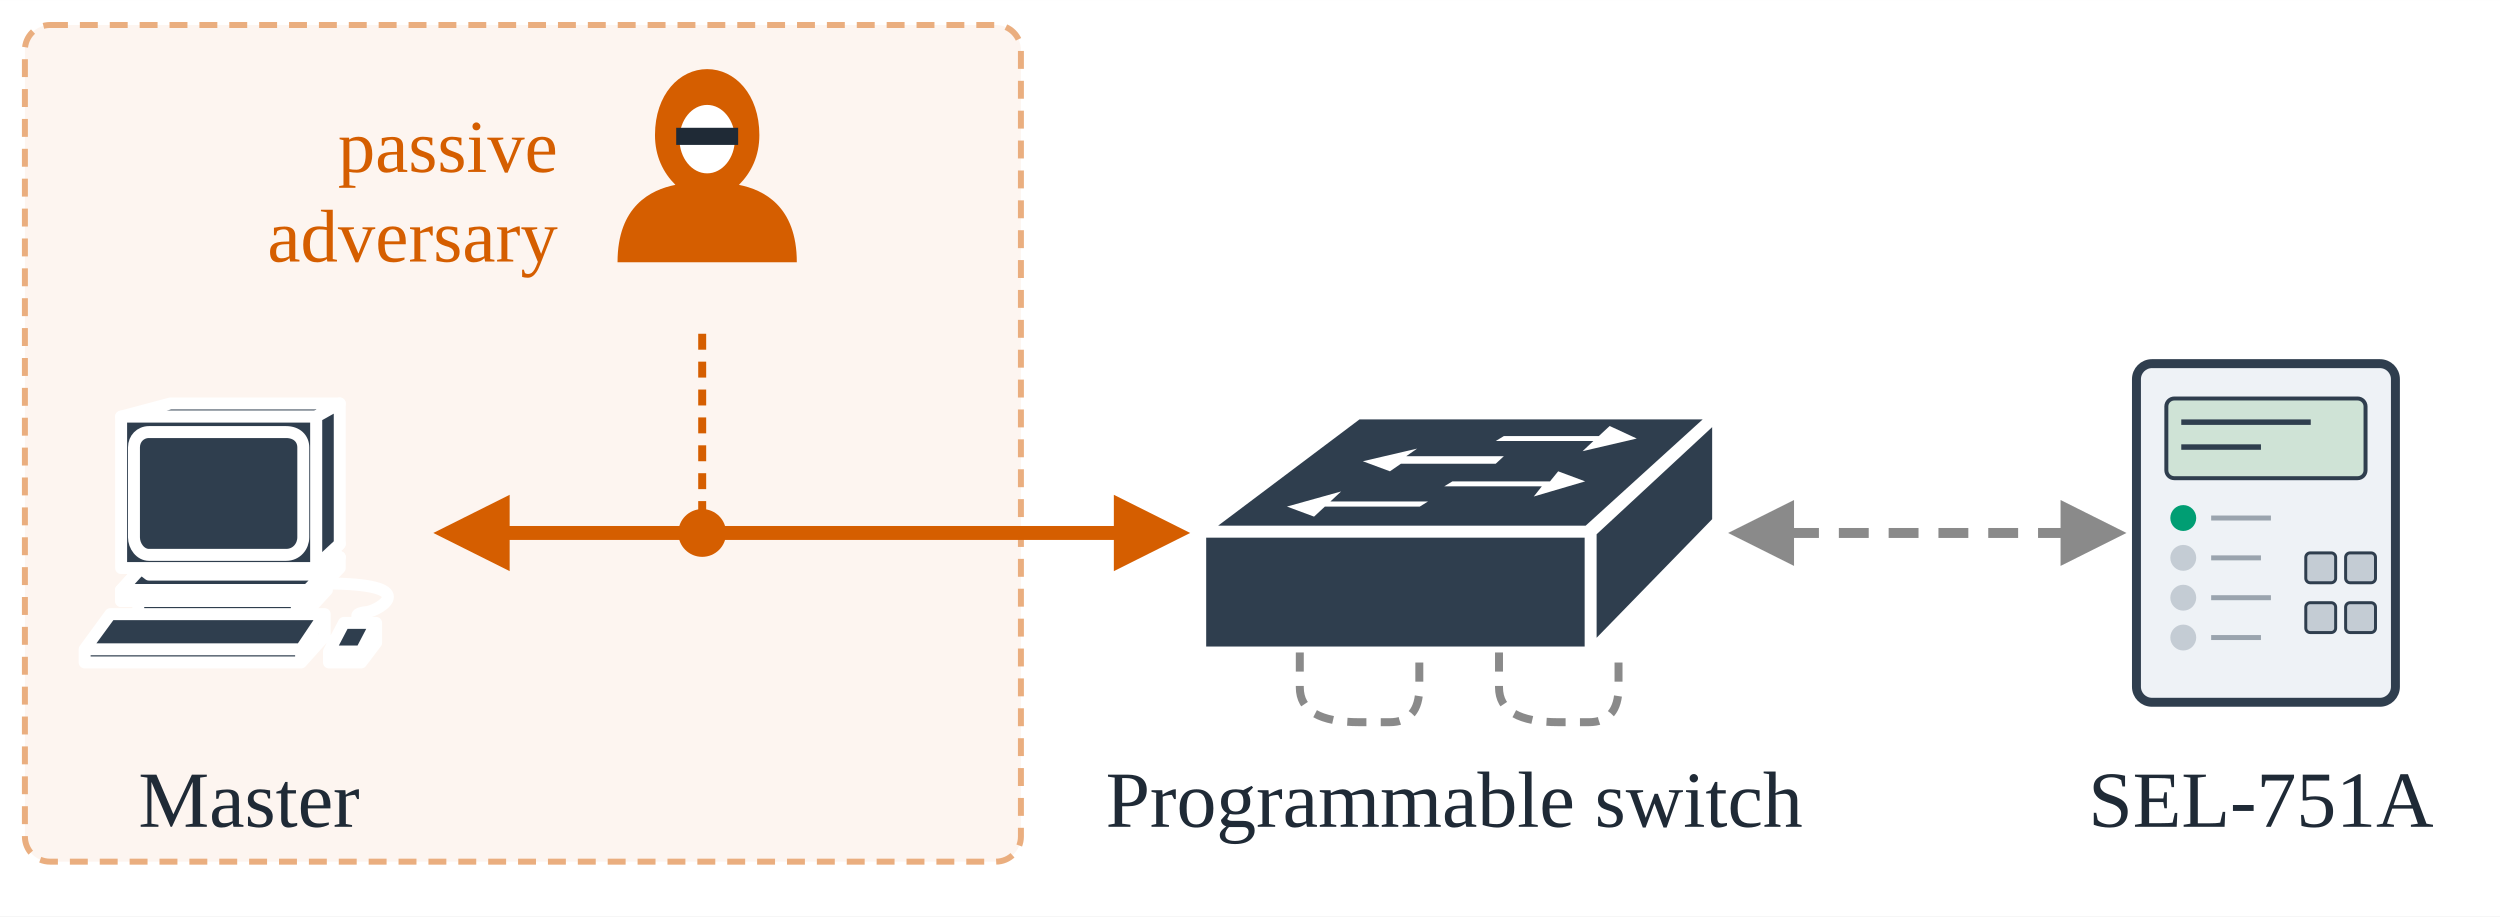
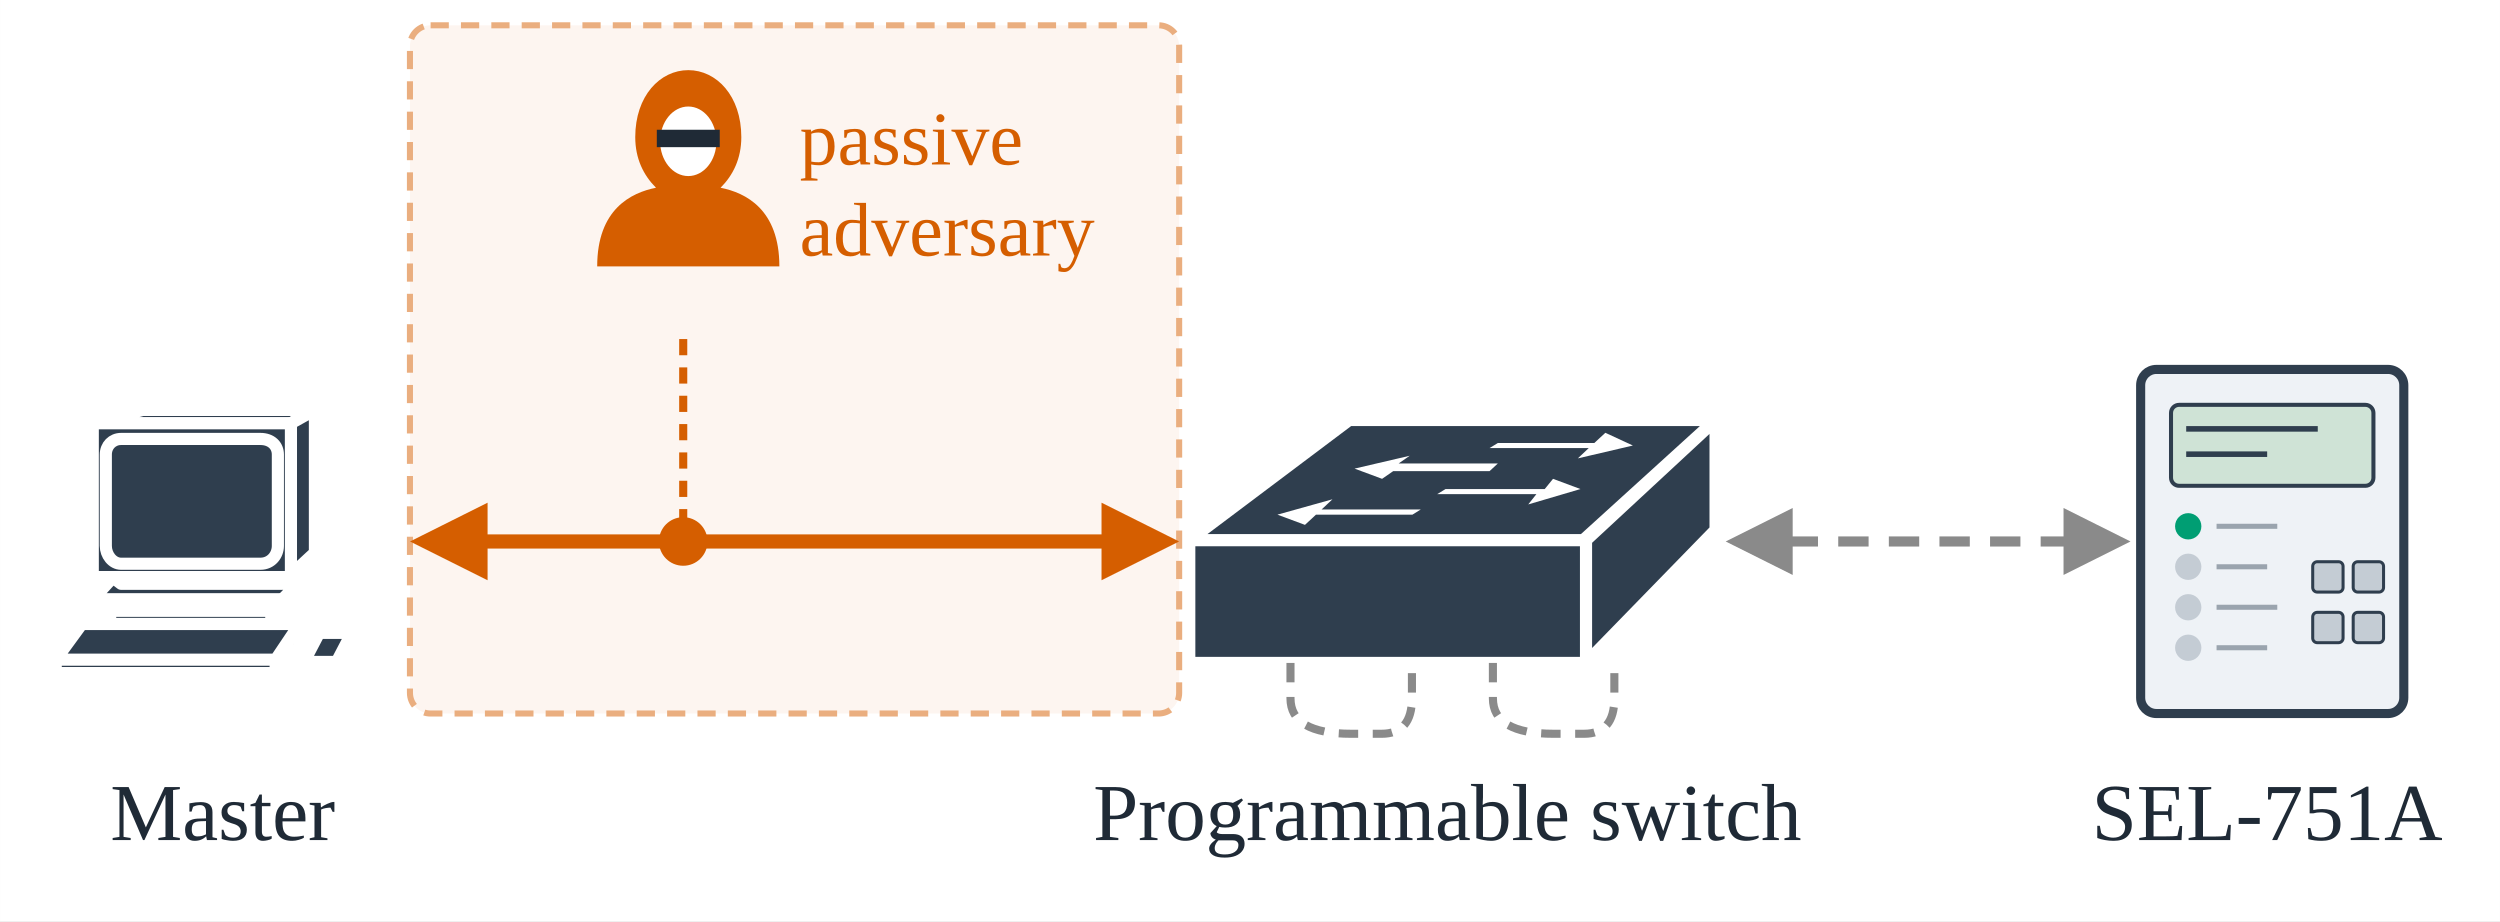
- <svg xmlns="http://www.w3.org/2000/svg" viewBox="0 0 251 92" width="3.486in" height="1.278in" role="img" aria-labelledby="obs-title obs-desc">
-   <rect width="251" height="92" fill="#ffffff" />
+ <svg xmlns="http://www.w3.org/2000/svg" viewBox="0 0 247 91" width="3.431in" height="1.264in" role="img" aria-labelledby="obs-title obs-desc">
+   <rect width="247" height="91" fill="#ffffff" />
  <defs />
  <g>
    <g data-cell-id="0">
      <g data-cell-id="1">
        <g data-cell-id="c2">
          <g transform="translate(0.5,0.5)">
-             <rect x="2" y="2" width="100" height="84" rx="2.52" ry="2.52" fill="#fdf5f0" stroke="#eaae7f" stroke-width="0.6" stroke-dasharray="1.8 1.2" pointer-events="all" />
+             <rect x="40" y="2" width="76" height="68" rx="2.04" ry="2.04" fill="#fdf5f0" stroke="#eaae7f" stroke-width="0.6" stroke-dasharray="1.8 1.2" pointer-events="all" />
          </g>
        </g>
        <g data-cell-id="c3">
          <g transform="translate(0.5,0.5)">
-             <rect x="8" y="40" width="34" height="26" fill="none" stroke="none" pointer-events="all" />
-             <path d="M 35.76 62.25 C 36.19 61.81 34.25 61.15 36.4 60.93 C 37.69 60.71 42 58.07 32.1 58.07" fill="none" stroke="#ffffff" stroke-width="1.2" stroke-miterlimit="10" pointer-events="all" />
-             <path d="M 13.38 61.59 L 13.38 59.17 L 29.3 59.17 L 29.3 61.59 Z M 29.3 61.59 L 29.3 59.17 L 32.32 55.86 L 32.32 58.29 Z M 13.38 62.03 L 13.38 59.17 L 29.3 59.17 L 29.3 62.03 Z M 29.3 62.03 L 29.3 59.17 L 32.32 55.86 L 32.32 58.73 Z M 33.61 55.43 L 31.24 58.73 L 11.66 58.73 L 14.67 55.43 Z M 11.66 59.83 L 11.66 58.73 L 30.38 58.73 L 30.38 59.83 Z" fill="#2f3e4e" stroke="#ffffff" stroke-width="1.2" stroke-linejoin="round" stroke-miterlimit="10" pointer-events="all" />
-             <path d="M 33.61 55.43 L 31.24 58.73 L 11.66 58.73 L 14.67 55.43 Z" fill="#2f3e4e" stroke="#ffffff" stroke-width="1.2" stroke-linejoin="round" stroke-miterlimit="10" pointer-events="all" />
-             <path d="M 11.66 59.83 L 11.66 58.73 L 30.38 58.73 L 30.38 59.83 Z" fill="#2f3e4e" stroke="#ffffff" stroke-width="1.2" stroke-linejoin="round" stroke-miterlimit="10" pointer-events="all" />
-             <path d="M 30.38 59.83 L 30.38 58.73 L 33.61 55.43 L 33.61 56.52 Z M 33.61 40 L 16.6 40 L 11.66 41.32 L 31.24 41.32 Z M 30.38 57.18 L 29.52 56.52 L 13.6 56.52 L 14.46 57.18 Z M 30.59 57.18 L 29.52 56.3 L 33.61 54.1 L 31.03 56.75 Z" fill="#2f3e4e" stroke="#ffffff" stroke-width="1.2" stroke-linejoin="round" stroke-miterlimit="10" pointer-events="all" />
-             <path d="M 31.24 41.32 L 31.24 56.3 L 33.61 54.1 L 33.61 40 L 31.24 41.32 Z" fill="#2f3e4e" stroke="#ffffff" stroke-width="1.2" stroke-linejoin="round" stroke-miterlimit="10" pointer-events="all" />
-             <path d="M 31.24 56.52 L 31.24 41.32 L 11.66 41.32 L 11.66 56.52 Z M 29.73 66 L 29.73 64.68 L 32.1 61.15 L 32.1 63.36 Z M 29.73 64.68 L 29.73 66 L 8 66 L 8 64.68 Z M 35.76 64.9 L 37.26 62.03 L 34.03 62.03 L 32.53 64.9 Z M 32.53 64.9 L 35.76 64.9 L 35.76 66 L 32.53 66 Z M 35.76 66 L 35.76 64.9 L 37.26 62.03 L 37.26 64.02 Z M 29.73 64.68 L 8 64.68 L 10.58 61.15 L 32.1 61.15 Z" fill="#2f3e4e" stroke="#ffffff" stroke-width="1.2" stroke-linejoin="round" stroke-miterlimit="10" pointer-events="all" />
-             <path d="M 14.46 42.87 C 28.22 42.87 28.22 42.87 28.22 42.87 C 29.3 42.87 29.95 43.53 29.95 44.41 C 29.95 53.44 29.95 53.44 29.95 53.44 C 29.95 54.32 29.3 55.2 28.22 55.2 C 14.46 55.2 14.46 55.2 14.46 55.2 C 13.6 55.2 12.95 54.32 12.95 53.44 C 12.95 44.41 12.95 44.41 12.95 44.41 C 12.95 43.53 13.6 42.87 14.46 42.87 Z" fill="none" stroke="#ffffff" stroke-width="1.2" stroke-linejoin="round" stroke-miterlimit="10" pointer-events="all" />
+             <rect x="5" y="40" width="34" height="26" fill="none" stroke="none" pointer-events="all" />
+             <path d="M 32.76 62.25 C 33.19 61.81 31.25 61.15 33.4 60.93 C 34.69 60.71 39 58.07 29.1 58.07" fill="none" stroke="#ffffff" stroke-width="1.2" stroke-miterlimit="10" pointer-events="all" />
+             <path d="M 10.38 61.59 L 10.38 59.17 L 26.3 59.17 L 26.3 61.59 Z M 26.3 61.59 L 26.3 59.17 L 29.32 55.86 L 29.32 58.29 Z M 10.38 62.03 L 10.38 59.17 L 26.3 59.17 L 26.3 62.03 Z M 26.3 62.03 L 26.3 59.17 L 29.32 55.86 L 29.32 58.73 Z M 30.61 55.43 L 28.24 58.73 L 8.66 58.73 L 11.67 55.43 Z M 8.66 59.83 L 8.66 58.73 L 27.38 58.73 L 27.38 59.83 Z" fill="#2f3e4e" stroke="#ffffff" stroke-width="1.2" stroke-linejoin="round" stroke-miterlimit="10" pointer-events="all" />
+             <path d="M 30.61 55.43 L 28.24 58.73 L 8.66 58.73 L 11.67 55.43 Z" fill="#2f3e4e" stroke="#ffffff" stroke-width="1.2" stroke-linejoin="round" stroke-miterlimit="10" pointer-events="all" />
+             <path d="M 8.66 59.83 L 8.66 58.73 L 27.38 58.73 L 27.38 59.83 Z" fill="#2f3e4e" stroke="#ffffff" stroke-width="1.2" stroke-linejoin="round" stroke-miterlimit="10" pointer-events="all" />
+             <path d="M 27.38 59.83 L 27.38 58.73 L 30.61 55.43 L 30.61 56.52 Z M 30.61 40 L 13.6 40 L 8.66 41.32 L 28.24 41.32 Z M 27.38 57.18 L 26.52 56.52 L 10.6 56.52 L 11.46 57.18 Z M 27.59 57.18 L 26.52 56.3 L 30.61 54.1 L 28.03 56.75 Z" fill="#2f3e4e" stroke="#ffffff" stroke-width="1.2" stroke-linejoin="round" stroke-miterlimit="10" pointer-events="all" />
+             <path d="M 28.24 41.32 L 28.24 56.3 L 30.61 54.1 L 30.61 40 L 28.24 41.32 Z" fill="#2f3e4e" stroke="#ffffff" stroke-width="1.2" stroke-linejoin="round" stroke-miterlimit="10" pointer-events="all" />
+             <path d="M 28.24 56.52 L 28.24 41.32 L 8.66 41.32 L 8.66 56.52 Z M 26.73 66 L 26.73 64.68 L 29.1 61.15 L 29.1 63.36 Z M 26.73 64.68 L 26.73 66 L 5 66 L 5 64.68 Z M 32.76 64.9 L 34.26 62.03 L 31.03 62.03 L 29.53 64.9 Z M 29.53 64.9 L 32.76 64.9 L 32.76 66 L 29.53 66 Z M 32.76 66 L 32.76 64.9 L 34.26 62.03 L 34.26 64.02 Z M 26.73 64.68 L 5 64.68 L 7.58 61.15 L 29.1 61.15 Z" fill="#2f3e4e" stroke="#ffffff" stroke-width="1.2" stroke-linejoin="round" stroke-miterlimit="10" pointer-events="all" />
+             <path d="M 11.46 42.87 C 25.22 42.87 25.22 42.87 25.22 42.87 C 26.3 42.87 26.95 43.53 26.95 44.41 C 26.95 53.44 26.95 53.44 26.95 53.44 C 26.95 54.32 26.3 55.2 25.22 55.2 C 11.46 55.2 11.46 55.2 11.46 55.2 C 10.6 55.2 9.95 54.32 9.95 53.44 C 9.95 44.41 9.95 44.41 9.95 44.41 C 9.95 43.53 10.6 42.87 11.46 42.87 Z" fill="none" stroke="#ffffff" stroke-width="1.2" stroke-linejoin="round" stroke-miterlimit="10" pointer-events="all" />
          </g>
        </g>
        <g data-cell-id="c4">
          <g transform="translate(0.5,0.5)">
-             <rect x="120" y="41" width="52" height="24" fill="none" stroke="none" pointer-events="all" />
-             <path d="M 159.2 65 L 159.2 52.87 L 120 52.87 L 120 65 Z M 120 52.87 L 135.79 41 L 172 41 L 158.93 52.87 Z M 159.2 65 L 172 51.86 L 172 41 L 159.2 52.87 Z" fill="#2f3e4e" stroke="#ffffff" stroke-width="1.2" stroke-linejoin="round" stroke-miterlimit="10" pointer-events="all" />
-             <rect x="120" y="41" width="0" height="0" fill="none" stroke="#ffffff" stroke-width="1.2" pointer-events="all" />
-             <path d="M 142.87 49.84 L 142.05 50.35 L 132.52 50.35 L 131.43 51.36 L 128.71 50.35 L 134.15 48.83 L 133.07 49.84 Z M 150.49 45.29 L 149.67 46.05 L 140.15 46.05 L 139.05 46.81 L 136.33 45.8 L 141.78 44.53 L 140.69 45.29 Z M 144.5 48.32 L 145.32 47.82 L 155.12 47.82 L 155.94 46.81 L 158.65 47.82 L 153.49 49.34 L 154.3 48.32 Z M 149.67 43.77 L 150.49 43.27 L 160.02 43.27 L 161.11 42.26 L 163.83 43.52 L 158.39 44.79 L 159.47 43.77 Z" fill="#ffffff" stroke="none" pointer-events="all" />
+             <rect x="117" y="41" width="52" height="24" fill="none" stroke="none" pointer-events="all" />
+             <path d="M 156.2 65 L 156.2 52.87 L 117 52.87 L 117 65 Z M 117 52.87 L 132.79 41 L 169 41 L 155.93 52.87 Z M 156.2 65 L 169 51.86 L 169 41 L 156.2 52.87 Z" fill="#2f3e4e" stroke="#ffffff" stroke-width="1.2" stroke-linejoin="round" stroke-miterlimit="10" pointer-events="all" />
+             <rect x="117" y="41" width="0" height="0" fill="none" stroke="#ffffff" stroke-width="1.2" pointer-events="all" />
+             <path d="M 139.87 49.84 L 139.05 50.35 L 129.52 50.35 L 128.43 51.36 L 125.71 50.35 L 131.15 48.83 L 130.07 49.84 Z M 147.49 45.29 L 146.67 46.05 L 137.15 46.05 L 136.05 46.81 L 133.33 45.8 L 138.78 44.53 L 137.69 45.29 Z M 141.5 48.32 L 142.32 47.82 L 152.12 47.82 L 152.94 46.81 L 155.65 47.82 L 150.49 49.34 L 151.3 48.32 Z M 146.67 43.77 L 147.49 43.27 L 157.02 43.27 L 158.11 42.26 L 160.83 43.52 L 155.39 44.79 L 156.47 43.77 Z" fill="#ffffff" stroke="none" pointer-events="all" />
          </g>
        </g>
        <g data-cell-id="c5">
          <g>
-             <rect x="62" y="6" width="18" height="21" fill="none" stroke="none" pointer-events="all" />
-             <path d="M 62 26.32 C 62 20.67 65.35 19.04 67.81 18.55 C 66.58 17.32 65.76 15.68 65.76 13.55 C 65.76 9.46 68.22 6.93 71 6.93 C 73.78 6.93 76.24 9.46 76.24 13.55 C 76.24 15.68 75.42 17.32 74.19 18.55 C 76.65 19.04 80 20.67 80 26.32 Z" fill="#d55e00" stroke="none" pointer-events="all" />
-             <ellipse cx="71" cy="13.96" rx="2.782" ry="3.436" fill="#ffffff" stroke="none" pointer-events="all" />
-             <rect x="67.89" y="12.82" width="6.22" height="1.72" fill="#1f2a36" stroke="none" pointer-events="all" />
+             <rect x="59" y="6" width="18" height="21" fill="none" stroke="none" pointer-events="all" />
+             <path d="M 59 26.32 C 59 20.67 62.35 19.04 64.81 18.55 C 63.58 17.32 62.76 15.68 62.76 13.55 C 62.76 9.46 65.22 6.93 68 6.93 C 70.78 6.93 73.24 9.46 73.24 13.55 C 73.24 15.68 72.42 17.32 71.19 18.55 C 73.65 19.04 77 20.67 77 26.32 Z" fill="#d55e00" stroke="none" pointer-events="all" />
+             <ellipse cx="68" cy="13.96" rx="2.782" ry="3.436" fill="#ffffff" stroke="none" pointer-events="all" />
+             <rect x="64.89" y="12.82" width="6.22" height="1.72" fill="#1f2a36" stroke="none" pointer-events="all" />
          </g>
        </g>
        <g data-cell-id="c6">
          <g transform="translate(0.5,0.5)">
-             <rect x="214" y="36" width="26" height="34" rx="1.56" ry="1.56" fill="#eef2f6" stroke="#2f3e4e" stroke-width="0.9" pointer-events="all" />
+             <rect x="211" y="36" width="26" height="34" rx="1.56" ry="1.56" fill="#eef2f6" stroke="#2f3e4e" stroke-width="0.9" pointer-events="all" />
          </g>
        </g>
        <g data-cell-id="c7">
          <g transform="translate(0.5,0.5)">
-             <rect x="217" y="39.5" width="20" height="8" rx="0.8" ry="0.8" fill="#cfe3d6" stroke="#2f3e4e" stroke-width="0.4" pointer-events="all" />
+             <rect x="214" y="39.5" width="20" height="8" rx="0.8" ry="0.8" fill="#cfe3d6" stroke="#2f3e4e" stroke-width="0.4" pointer-events="all" />
          </g>
        </g>
        <g data-cell-id="c8">
          <g>
-             <ellipse cx="219.2" cy="52" rx="1.3" ry="1.3" fill="#009e73" stroke="none" pointer-events="all" />
+             <ellipse cx="216.2" cy="52" rx="1.3" ry="1.3" fill="#009e73" stroke="none" pointer-events="all" />
          </g>
        </g>
        <g data-cell-id="c9">
          <g>
-             <rect x="222" y="51.75" width="6" height="0.5" fill="#9aa4ae" stroke="none" pointer-events="all" />
+             <rect x="219" y="51.75" width="6" height="0.5" fill="#9aa4ae" stroke="none" pointer-events="all" />
          </g>
        </g>
        <g data-cell-id="c10">
          <g>
-             <ellipse cx="219.2" cy="56" rx="1.3" ry="1.3" fill="#c4ccd4" stroke="none" pointer-events="all" />
+             <ellipse cx="216.2" cy="56" rx="1.3" ry="1.3" fill="#c4ccd4" stroke="none" pointer-events="all" />
          </g>
        </g>
        <g data-cell-id="c11">
          <g>
-             <rect x="222" y="55.75" width="5" height="0.5" fill="#9aa4ae" stroke="none" pointer-events="all" />
+             <rect x="219" y="55.75" width="5" height="0.5" fill="#9aa4ae" stroke="none" pointer-events="all" />
          </g>
        </g>
        <g data-cell-id="c12">
          <g>
-             <ellipse cx="219.2" cy="60" rx="1.3" ry="1.3" fill="#c4ccd4" stroke="none" pointer-events="all" />
+             <ellipse cx="216.2" cy="60" rx="1.3" ry="1.3" fill="#c4ccd4" stroke="none" pointer-events="all" />
          </g>
        </g>
        <g data-cell-id="c13">
          <g>
-             <rect x="222" y="59.75" width="6" height="0.5" fill="#9aa4ae" stroke="none" pointer-events="all" />
+             <rect x="219" y="59.75" width="6" height="0.5" fill="#9aa4ae" stroke="none" pointer-events="all" />
          </g>
        </g>
        <g data-cell-id="c14">
          <g>
-             <ellipse cx="219.2" cy="64" rx="1.3" ry="1.3" fill="#c4ccd4" stroke="none" pointer-events="all" />
+             <ellipse cx="216.2" cy="64" rx="1.3" ry="1.3" fill="#c4ccd4" stroke="none" pointer-events="all" />
          </g>
        </g>
        <g data-cell-id="c15">
          <g>
-             <rect x="222" y="63.75" width="5" height="0.5" fill="#9aa4ae" stroke="none" pointer-events="all" />
+             <rect x="219" y="63.75" width="5" height="0.5" fill="#9aa4ae" stroke="none" pointer-events="all" />
          </g>
        </g>
        <g data-cell-id="c16">
          <g transform="translate(0.5,0.5)">
-             <rect x="231" y="55" width="3" height="3" rx="0.45" ry="0.45" fill="#c4ccd4" stroke="#2f3e4e" stroke-width="0.3" pointer-events="all" />
+             <rect x="228" y="55" width="3" height="3" rx="0.45" ry="0.45" fill="#c4ccd4" stroke="#2f3e4e" stroke-width="0.3" pointer-events="all" />
          </g>
        </g>
        <g data-cell-id="c17">
          <g transform="translate(0.5,0.5)">
-             <rect x="235" y="55" width="3" height="3" rx="0.45" ry="0.45" fill="#c4ccd4" stroke="#2f3e4e" stroke-width="0.3" pointer-events="all" />
+             <rect x="232" y="55" width="3" height="3" rx="0.45" ry="0.45" fill="#c4ccd4" stroke="#2f3e4e" stroke-width="0.3" pointer-events="all" />
          </g>
        </g>
        <g data-cell-id="c18">
          <g transform="translate(0.5,0.5)">
-             <rect x="231" y="60" width="3" height="3" rx="0.45" ry="0.45" fill="#c4ccd4" stroke="#2f3e4e" stroke-width="0.3" pointer-events="all" />
+             <rect x="228" y="60" width="3" height="3" rx="0.45" ry="0.45" fill="#c4ccd4" stroke="#2f3e4e" stroke-width="0.3" pointer-events="all" />
          </g>
        </g>
        <g data-cell-id="c19">
          <g transform="translate(0.5,0.5)">
-             <rect x="235" y="60" width="3" height="3" rx="0.45" ry="0.45" fill="#c4ccd4" stroke="#2f3e4e" stroke-width="0.3" pointer-events="all" />
+             <rect x="232" y="60" width="3" height="3" rx="0.45" ry="0.45" fill="#c4ccd4" stroke="#2f3e4e" stroke-width="0.3" pointer-events="all" />
          </g>
        </g>
        <g data-cell-id="c20">
          <g>
-             <rect x="219" y="42.1" width="13" height="0.55" fill="#2f3e4e" stroke="none" pointer-events="all" />
+             <rect x="216" y="42.1" width="13" height="0.55" fill="#2f3e4e" stroke="none" pointer-events="all" />
          </g>
        </g>
        <g data-cell-id="c21">
          <g>
-             <rect x="219" y="44.6" width="8" height="0.55" fill="#2f3e4e" stroke="none" pointer-events="all" />
+             <rect x="216" y="44.6" width="8" height="0.55" fill="#2f3e4e" stroke="none" pointer-events="all" />
          </g>
        </g>
        <g data-cell-id="c22">
          <g transform="translate(0.5,0.5)">
-             <path d="M 49.97 53 L 112.03 53" fill="none" stroke="#d55e00" stroke-width="1.4" stroke-miterlimit="10" pointer-events="stroke" />
-             <path d="M 44.57 53 L 49.97 50.3 L 49.97 55.7 Z" fill="#d55e00" stroke="#d55e00" stroke-width="1.4" stroke-miterlimit="10" pointer-events="all" />
-             <path d="M 117.43 53 L 112.03 55.7 L 112.03 50.3 Z" fill="#d55e00" stroke="#d55e00" stroke-width="1.4" stroke-miterlimit="10" pointer-events="all" />
+             <path d="M 46.97 53 L 109.03 53" fill="none" stroke="#d55e00" stroke-width="1.4" stroke-miterlimit="10" pointer-events="stroke" />
+             <path d="M 41.57 53 L 46.97 50.3 L 46.97 55.7 Z" fill="#d55e00" stroke="#d55e00" stroke-width="1.4" stroke-miterlimit="10" pointer-events="all" />
+             <path d="M 114.43 53 L 109.03 55.7 L 109.03 50.3 Z" fill="#d55e00" stroke="#d55e00" stroke-width="1.4" stroke-miterlimit="10" pointer-events="all" />
          </g>
        </g>
        <g data-cell-id="c23">
          <g transform="translate(0.5,0.5)">
-             <path d="M 179.12 53 L 206.88 53" fill="none" stroke="#8a8a8a" stroke-miterlimit="10" stroke-dasharray="3 2" pointer-events="stroke" />
-             <path d="M 174.12 53 L 179.12 50.5 L 179.12 55.5 Z" fill="#8a8a8a" stroke="#8a8a8a" stroke-miterlimit="10" pointer-events="all" />
-             <path d="M 211.88 53 L 206.88 55.5 L 206.88 50.5 Z" fill="#8a8a8a" stroke="#8a8a8a" stroke-miterlimit="10" pointer-events="all" />
+             <path d="M 176.12 53 L 203.88 53" fill="none" stroke="#8a8a8a" stroke-miterlimit="10" stroke-dasharray="3 2" pointer-events="stroke" />
+             <path d="M 171.12 53 L 176.12 50.5 L 176.12 55.5 Z" fill="#8a8a8a" stroke="#8a8a8a" stroke-miterlimit="10" pointer-events="all" />
+             <path d="M 208.88 53 L 203.88 55.5 L 203.88 50.5 Z" fill="#8a8a8a" stroke="#8a8a8a" stroke-miterlimit="10" pointer-events="all" />
          </g>
        </g>
        <g data-cell-id="c24">
          <g transform="translate(0.5,0.5)">
-             <path d="M 70 33 L 70 51" fill="none" stroke="#d55e00" stroke-width="0.8" stroke-miterlimit="10" stroke-dasharray="1.6 1.2" pointer-events="stroke" />
-             <ellipse cx="70" cy="53" rx="2" ry="2" fill="#d55e00" stroke="#d55e00" stroke-width="0.8" pointer-events="all" />
+             <path d="M 67 33 L 67 51" fill="none" stroke="#d55e00" stroke-width="0.8" stroke-miterlimit="10" stroke-dasharray="1.6 1.2" pointer-events="stroke" />
+             <ellipse cx="67" cy="53" rx="2" ry="2" fill="#d55e00" stroke="#d55e00" stroke-width="0.8" pointer-events="all" />
          </g>
        </g>
        <g data-cell-id="c25">
          <g transform="translate(0.5,0.5)">
-             <path d="M 130 65 L 130 68.5 Q 130 72 136 72 L 139 72 Q 142 72 142 68.5 L 142 65" fill="none" stroke="#8a8a8a" stroke-width="0.8" stroke-miterlimit="10" stroke-dasharray="1.92 1.44" pointer-events="stroke" />
+             <path d="M 127 65 L 127 68.5 Q 127 72 133 72 L 136 72 Q 139 72 139 68.5 L 139 65" fill="none" stroke="#8a8a8a" stroke-width="0.8" stroke-miterlimit="10" stroke-dasharray="1.92 1.44" pointer-events="stroke" />
          </g>
        </g>
        <g data-cell-id="c26">
          <g transform="translate(0.5,0.5)">
-             <path d="M 150 65 L 150 68.5 Q 150 72 156 72 L 159 72 Q 162 72 162 68.5 L 162 65" fill="none" stroke="#8a8a8a" stroke-width="0.8" stroke-miterlimit="10" stroke-dasharray="1.92 1.44" pointer-events="stroke" />
+             <path d="M 147 65 L 147 68.5 Q 147 72 153 72 L 156 72 Q 159 72 159 68.5 L 159 65" fill="none" stroke="#8a8a8a" stroke-width="0.8" stroke-miterlimit="10" stroke-dasharray="1.92 1.44" pointer-events="stroke" />
          </g>
        </g>
        <g data-cell-id="c27">
          <g>
-             <rect x="2" y="10" width="54" height="18" fill="none" stroke="none" pointer-events="all" />
+             <rect x="79" y="9" width="34" height="18" fill="none" stroke="none" pointer-events="all" />
          </g>
          <g>
-             <g fill="#D55E00" font-family="'Times New Roman'" text-anchor="end" font-size="7.5px">
-               <text x="56" y="17.25">passive</text>
-               <text x="56" y="26.25">adversary</text>
+             <g fill="#D55E00" font-family="'Times New Roman'" text-anchor="start" font-size="7.5px">
+               <text x="79" y="16.25">passive</text>
+               <text x="79" y="25.25">adversary</text>
            </g>
          </g>
        </g>
        <g data-cell-id="c28">
          <g>
-             <rect x="5" y="75" width="40" height="10" fill="none" stroke="none" pointer-events="all" />
+             <rect x="2" y="75" width="40" height="10" fill="none" stroke="none" pointer-events="all" />
          </g>
          <g>
            <g fill="#1F2A36" font-family="'Times New Roman'" text-anchor="middle" font-size="8px">
-               <text x="25" y="83">Master</text>
+               <text x="22" y="83">Master</text>
            </g>
          </g>
        </g>
        <g data-cell-id="c29">
          <g>
-             <rect x="111" y="75" width="70" height="10" fill="none" stroke="none" pointer-events="all" />
+             <rect x="108" y="75" width="70" height="10" fill="none" stroke="none" pointer-events="all" />
          </g>
          <g>
            <g fill="#1F2A36" font-family="'Times New Roman'" text-anchor="middle" font-size="8px">
-               <text x="146" y="83">Programmable switch</text>
+               <text x="143" y="83">Programmable switch</text>
            </g>
          </g>
        </g>
        <g data-cell-id="c30">
          <g>
-             <rect x="209" y="75" width="36" height="10" fill="none" stroke="none" pointer-events="all" />
+             <rect x="206" y="75" width="36" height="10" fill="none" stroke="none" pointer-events="all" />
          </g>
          <g>
            <g fill="#1F2A36" font-family="'Times New Roman'" text-anchor="middle" font-size="8px">
-               <text x="227" y="83">SEL-751A</text>
+               <text x="224" y="83">SEL-751A</text>
            </g>
          </g>
        </g>
      </g>
    </g>
  </g>
</svg>
